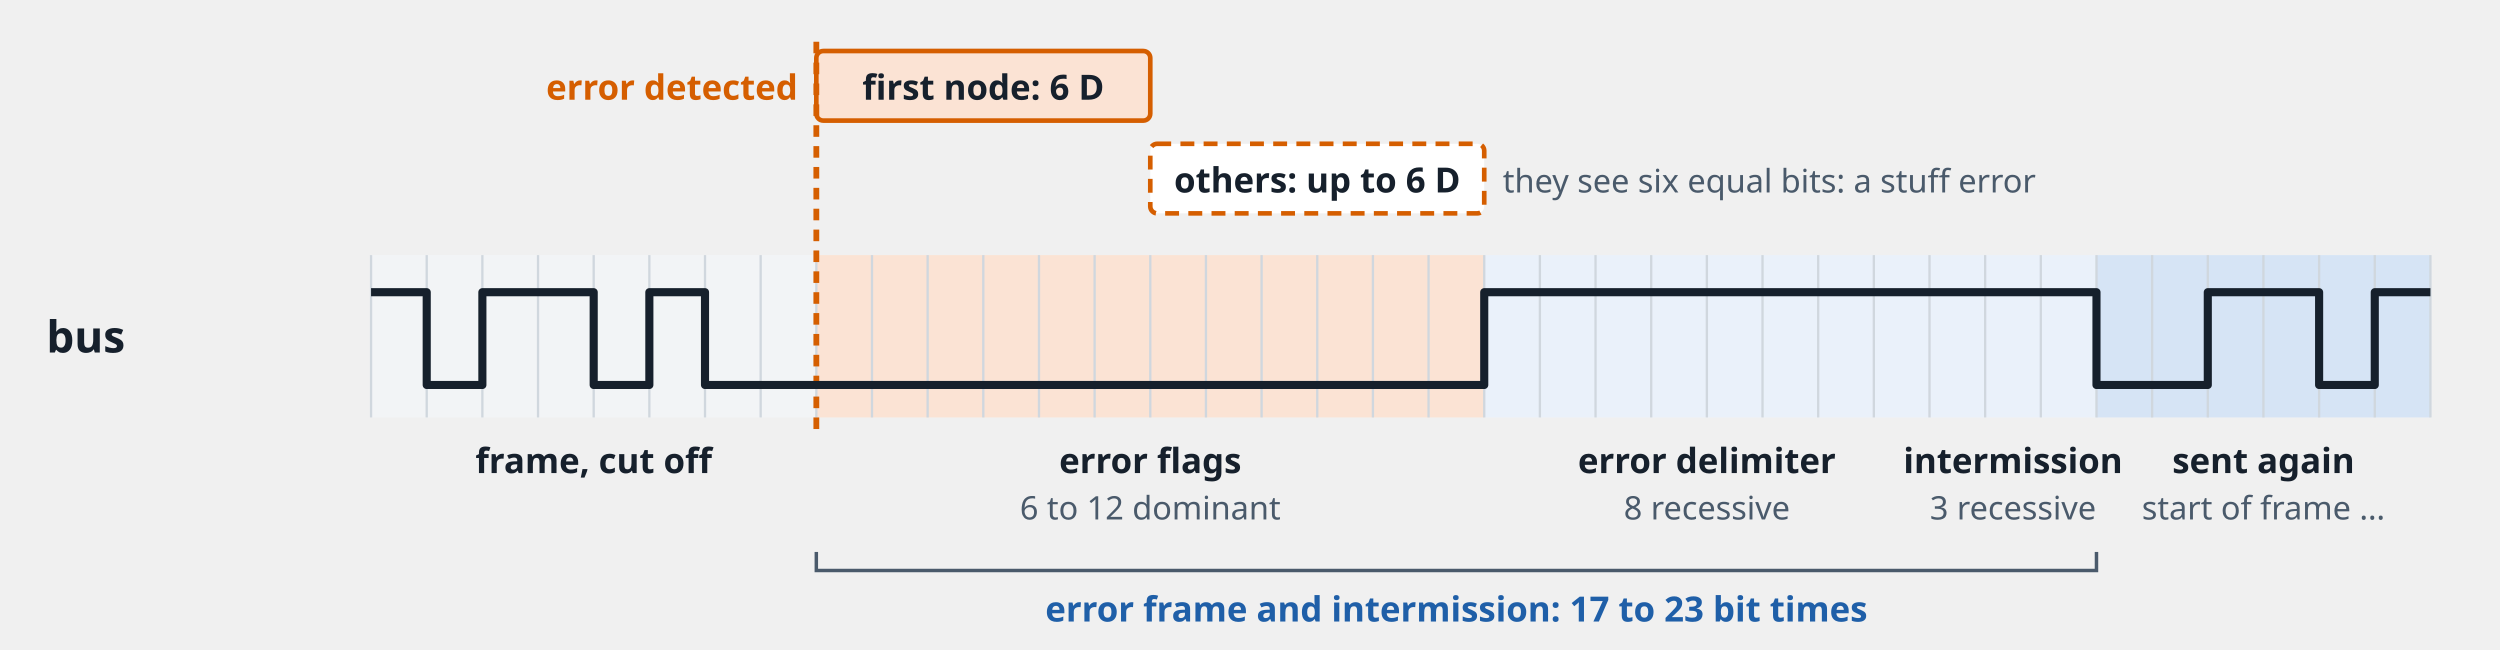
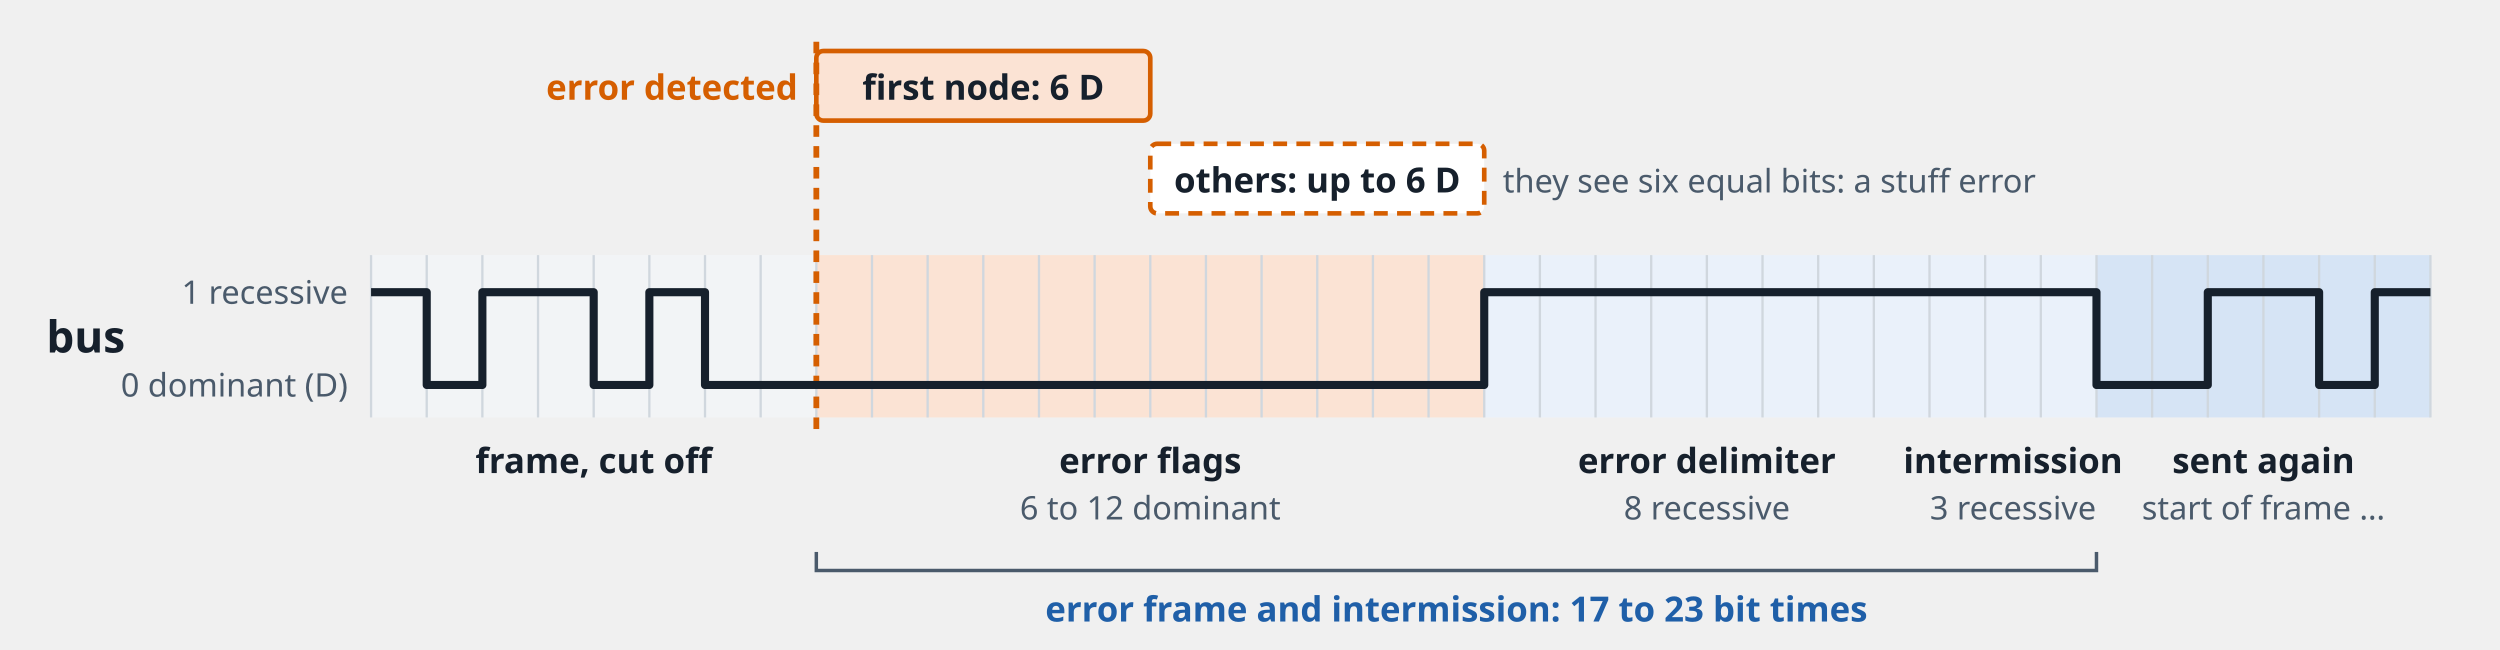
<svg xmlns="http://www.w3.org/2000/svg" viewBox="0 0 1078 280" width="1078" height="280">
  <style>
    text { font-family: sans-serif; fill: #16202c; }
    .wave { stroke: #16202c; stroke-width: 3.5; fill: none; stroke-linejoin: round; }
    .slot { stroke: #d0d7de; stroke-width: 1; }
    .bgf { fill: #f2f4f6; }
    .bge { fill: #fbe3d4; }
    .bgd { fill: #eaf1fa; }
    .bgr { fill: #d6e4f5; }
    .flag { fill: #fbe3d4; stroke: #d55e00; stroke-width: 2; }
    .flag2 { fill: #fff; stroke: #d55e00; stroke-width: 2; stroke-dasharray: 6 4; }
    .cut { stroke: #d55e00; stroke-width: 2.5; stroke-dasharray: 5 4; }
    .br { stroke: #4a5a6b; stroke-width: 1.5; fill: none; }
    .t { font-size: 19px; font-weight: 600; }
    .n { font-size: 15px; font-weight: 600; }
    .ne { font-size: 15px; font-weight: 600; fill: #d55e00; }
    .lbl { font-size: 14px; fill: #4a5a6b; }
    .acc { font-size: 15px; font-weight: 600; fill: #1f5fa8; }
  </style>
  <rect class="bgf" x="160" y="110" width="192" height="70" />
  <rect class="bge" x="352" y="110" width="288" height="70" />
  <rect class="bgd" x="640" y="110" width="264" height="70" />
  <rect class="bgr" x="904" y="110" width="144" height="70" />
  <line class="slot" x1="160" y1="110" x2="160" y2="180" />
  <line class="slot" x1="184" y1="110" x2="184" y2="180" />
  <line class="slot" x1="208" y1="110" x2="208" y2="180" />
  <line class="slot" x1="232" y1="110" x2="232" y2="180" />
  <line class="slot" x1="256" y1="110" x2="256" y2="180" />
  <line class="slot" x1="280" y1="110" x2="280" y2="180" />
  <line class="slot" x1="304" y1="110" x2="304" y2="180" />
  <line class="slot" x1="328" y1="110" x2="328" y2="180" />
  <line class="slot" x1="352" y1="110" x2="352" y2="180" />
  <line class="slot" x1="376" y1="110" x2="376" y2="180" />
  <line class="slot" x1="400" y1="110" x2="400" y2="180" />
  <line class="slot" x1="424" y1="110" x2="424" y2="180" />
  <line class="slot" x1="448" y1="110" x2="448" y2="180" />
  <line class="slot" x1="472" y1="110" x2="472" y2="180" />
  <line class="slot" x1="496" y1="110" x2="496" y2="180" />
  <line class="slot" x1="520" y1="110" x2="520" y2="180" />
  <line class="slot" x1="544" y1="110" x2="544" y2="180" />
  <line class="slot" x1="568" y1="110" x2="568" y2="180" />
  <line class="slot" x1="592" y1="110" x2="592" y2="180" />
  <line class="slot" x1="616" y1="110" x2="616" y2="180" />
  <line class="slot" x1="640" y1="110" x2="640" y2="180" />
  <line class="slot" x1="664" y1="110" x2="664" y2="180" />
  <line class="slot" x1="688" y1="110" x2="688" y2="180" />
  <line class="slot" x1="712" y1="110" x2="712" y2="180" />
  <line class="slot" x1="736" y1="110" x2="736" y2="180" />
  <line class="slot" x1="760" y1="110" x2="760" y2="180" />
  <line class="slot" x1="784" y1="110" x2="784" y2="180" />
  <line class="slot" x1="808" y1="110" x2="808" y2="180" />
  <line class="slot" x1="832" y1="110" x2="832" y2="180" />
  <line class="slot" x1="856" y1="110" x2="856" y2="180" />
  <line class="slot" x1="880" y1="110" x2="880" y2="180" />
  <line class="slot" x1="904" y1="110" x2="904" y2="180" />
  <line class="slot" x1="928" y1="110" x2="928" y2="180" />
  <line class="slot" x1="952" y1="110" x2="952" y2="180" />
  <line class="slot" x1="976" y1="110" x2="976" y2="180" />
  <line class="slot" x1="1000" y1="110" x2="1000" y2="180" />
  <line class="slot" x1="1024" y1="110" x2="1024" y2="180" />
  <line class="slot" x1="1048" y1="110" x2="1048" y2="180" />
  <rect class="flag" x="352" y="22" width="144" height="30" rx="3" />
  <text x="424" y="43" text-anchor="middle" class="n">first node: 6 D</text>
  <text x="344" y="43" text-anchor="end" class="ne">error detected</text>
  <rect class="flag2" x="496" y="62" width="144" height="30" rx="3" />
  <text x="568" y="83" text-anchor="middle" class="n">others: up to 6 D</text>
  <text x="648" y="83" class="lbl">they see six equal bits: a stuff error</text>
  <line class="cut" x1="352" y1="18" x2="352" y2="186" />
  <text x="20" y="152" class="t">bus</text>
+   <text x="150" y="131" text-anchor="end" class="lbl">1 recessive</text>
+   <text x="150" y="171" text-anchor="end" class="lbl">0 dominant (D)</text>
  <path class="wave" d="M160 126 H184 V166 H208 V126 H232 H256 V166 H280 V126 H304 V166 H328 H352 H376 H400 H424 H448 H472 H496 H520 H544 H568 H592 H616 H640 V126 H664 H688 H712 H736 H760 H784 H808 H832 H856 H880 H904 V166 H928 H952 V126 H976 H1000 V166 H1024 V126 H1048" />
  <text x="256" y="204" text-anchor="middle" class="n">frame, cut off</text>
  <text x="256" y="224" text-anchor="middle" class="lbl" />
  <text x="496" y="204" text-anchor="middle" class="n">error flags</text>
  <text x="496" y="224" text-anchor="middle" class="lbl">6 to 12 dominant</text>
  <text x="736" y="204" text-anchor="middle" class="n">error delimiter</text>
  <text x="736" y="224" text-anchor="middle" class="lbl">8 recessive</text>
  <text x="868" y="204" text-anchor="middle" class="n">intermission</text>
  <text x="868" y="224" text-anchor="middle" class="lbl">3 recessive</text>
  <text x="976" y="204" text-anchor="middle" class="n">sent again</text>
  <text x="976" y="224" text-anchor="middle" class="lbl">start of frame …</text>
  <path class="br" d="M352 238 V246 H904 V238" />
  <text x="628" y="268" text-anchor="middle" class="acc">error frame and intermission: 17 to 23 bit times</text>
</svg>
